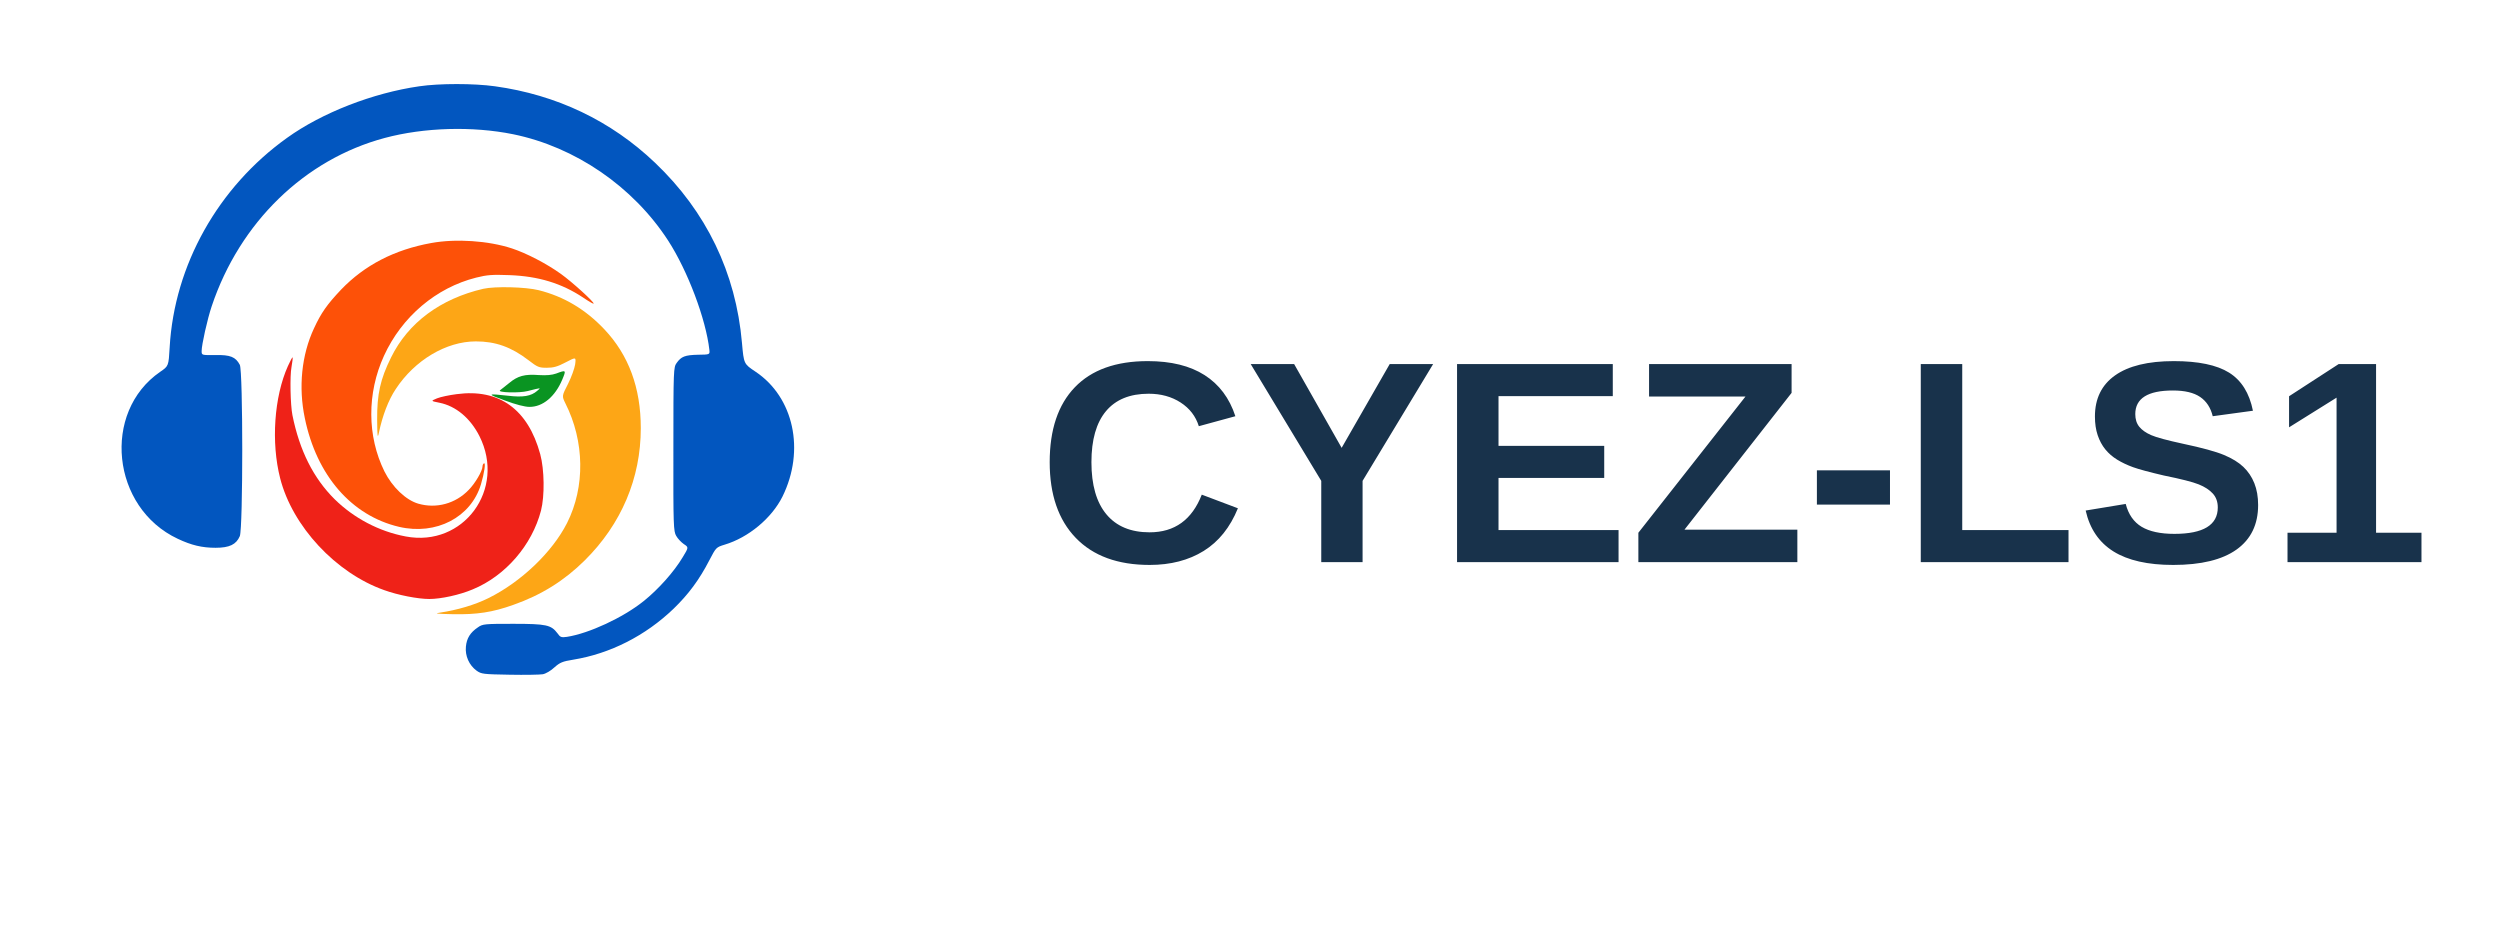
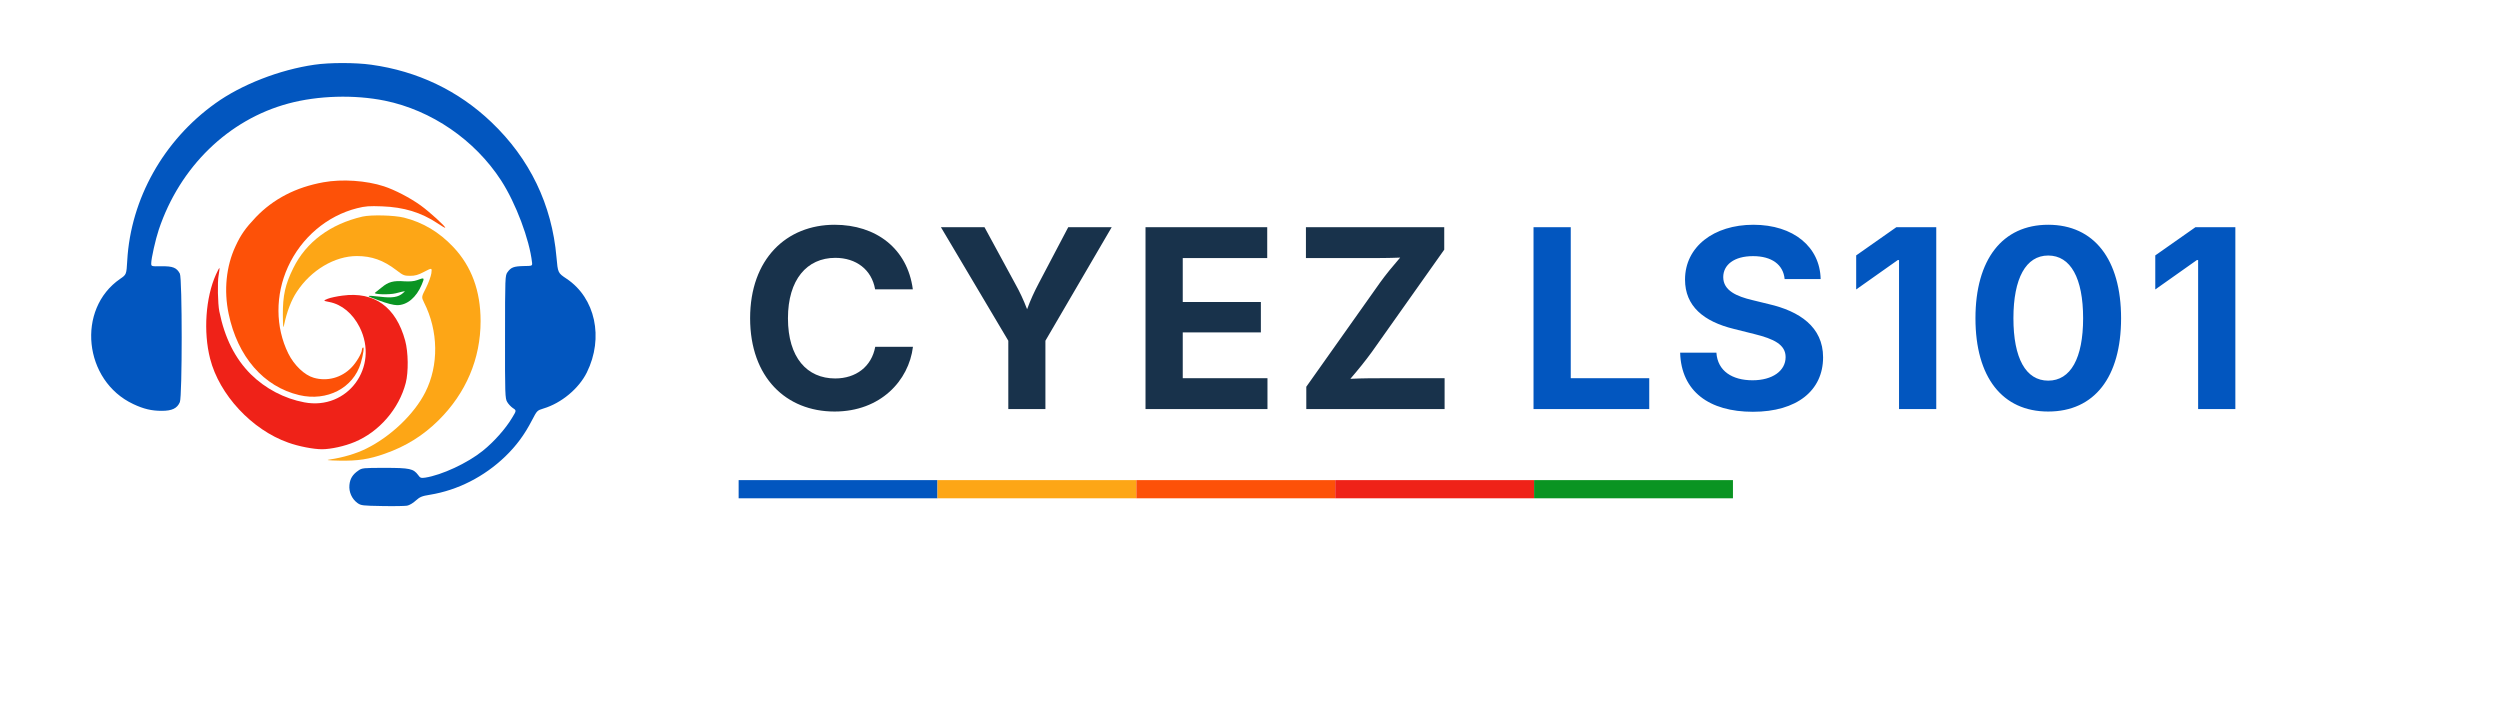
- <svg xmlns="http://www.w3.org/2000/svg" width="3300" height="1254" viewBox="0 0 3300 1254" role="img" aria-labelledby="logo-title logo-desc">
+ <svg xmlns="http://www.w3.org/2000/svg" width="4400" height="1254" viewBox="0 0 4400 1254" role="img" aria-labelledby="logo-title logo-desc">
  <defs>
    <path id="headphones-shape" d="M2263 4464 c-300 -43 -628 -171 -852 -332 -445 -318 -727 -821 -757 -1350 -7 -121 -7 -121 -61 -158 -378 -260 -314 -876 113 -1076 89 -42 157 -58 244 -58 89 0 133 21 156 75 21 51 21 1063 0 1104 -27 51 -61 65 -158 63 -88 -1 -88 -1 -88 26 0 40 37 206 65 289 181 540 599 946 1115 1084 254 68 565 77 827 24 401 -82 773 -337 999 -685 127 -196 244 -508 266 -705 3 -30 3 -30 -73 -31 -84 -2 -108 -11 -138 -53 -20 -28 -21 -40 -21 -556 -1 -494 1 -529 18 -558 10 -18 32 -41 49 -53 32 -21 32 -21 -7 -85 -56 -94 -157 -207 -252 -283 -132 -106 -352 -208 -494 -230 -36 -5 -43 -3 -61 23 -41 54 -71 61 -286 61 -185 0 -196 -1 -227 -23 -49 -33 -72 -70 -77 -124 -6 -60 21 -120 69 -155 31 -22 43 -23 213 -26 99 -2 195 0 213 3 19 3 53 23 75 44 36 32 53 39 122 50 238 39 465 154 647 329 95 92 165 186 230 312 43 82 43 83 98 100 154 46 304 171 373 310 147 298 73 640 -174 805 -75 50 -75 50 -87 185 -39 452 -230 847 -560 1161 -284 271 -635 438 -1032 493 -136 19 -358 19 -487 0z" transform="translate(0,1254) scale(0.249801,-0.249801)" />
    <clipPath id="wordmark-reveal-clip">
-       <rect id="wordmark-reveal" x="1320" y="360" width="1900" height="540" />
+       <rect id="wordmark-reveal" x="1250" y="240" width="3100" height="780" />
    </clipPath>
  </defs>
  <g id="logo-lockup" transform="translate(90 0) scale(.82)">
    <g id="headphones" fill="#0256bf">
      <use href="#headphones-shape" />
    </g>
    <g id="listening-mark">
      <g id="gold-sweep">
        <path d="M2675 3159 c-275 -64 -484 -218 -594 -442 -70 -141 -91 -237 -90 -402 1 -109 3 -123 11 -85 23 111 62 213 109 283 122 186 325 307 516 307 127 0 228 -36 339 -121 58 -45 68 -49 118 -49 43 0 69 7 122 35 67 35 67 35 61 -13 -4 -26 -24 -82 -46 -126 -40 -78 -40 -78 -17 -125 124 -245 128 -539 11 -771 -95 -188 -297 -381 -508 -485 -87 -43 -198 -76 -312 -93 -39 -5 -20 -8 84 -10 154 -3 255 12 389 60 180 63 329 156 461 287 236 234 361 529 361 852 0 260 -78 471 -235 637 -121 128 -260 211 -423 252 -84 21 -281 26 -357 9z" transform="translate(0,1254) scale(0.249801,-0.249801)" fill="#fda616" />
      </g>
      <g id="orange-sweep">
        <path d="M2340 3454 c-238 -43 -430 -143 -581 -300 -91 -96 -130 -152 -175 -250 -80 -171 -101 -379 -59 -579 76 -369 301 -628 607 -700 239 -56 464 61 528 274 22 74 32 143 19 135 -5 -3 -9 -12 -9 -20 0 -28 -48 -110 -89 -151 -85 -89 -209 -122 -324 -89 -81 23 -169 108 -219 208 -112 227 -113 504 -3 745 115 252 336 439 594 504 72 18 104 20 215 16 186 -7 335 -52 475 -145 35 -24 65 -41 67 -39 8 7 -137 139 -211 192 -92 66 -221 133 -315 164 -152 50 -361 64 -520 35z" transform="translate(0,1254) scale(0.249801,-0.249801)" fill="#fd5108" />
      </g>
      <g id="red-sweep">
        <path d="M1416 2661 c-89 -198 -109 -493 -50 -723 79 -310 359 -611 671 -721 88 -32 217 -57 290 -57 75 0 195 26 280 62 211 87 382 285 440 508 24 94 22 263 -5 363 -79 290 -265 424 -539 387 -47 -6 -104 -18 -126 -27 -41 -17 -41 -17 14 -28 107 -21 200 -99 259 -215 173 -343 -103 -718 -475 -647 -171 32 -334 118 -458 240 -136 135 -226 313 -272 542 -13 65 -17 252 -6 309 6 33 9 61 7 63 -2 2 -15 -23 -30 -56z" transform="translate(0,1254) scale(0.249801,-0.249801)" fill="#ef2218" />
      </g>
      <g id="leaf">
        <path d="M3145 2613 c-28 -10 -62 -13 -112 -10 -91 7 -136 -5 -192 -52 -25 -20 -51 -40 -58 -46 -20 -15 125 -19 178 -5 91 23 87 23 61 1 -39 -34 -91 -43 -189 -31 -135 15 -137 12 -18 -31 69 -26 128 -41 157 -41 86 -1 166 66 212 176 26 62 25 63 -39 39z" transform="translate(0,1254) scale(0.249801,-0.249801)" fill="#0a9422" />
      </g>
    </g>
  </g>
  <g id="logo-wordmark" clip-path="url(#wordmark-reveal-clip)">
-     <text x="1370" y="742" fill="#18324b" font-family="Segoe UI, Arial, sans-serif" font-size="380" font-weight="700" letter-spacing="0" textLength="1800" lengthAdjust="spacingAndGlyphs">CYEZ-LS101</text>
+     <g id="wordmark-text" font-family="Inter, Avenir Next, Segoe UI, Arial, sans-serif" font-size="440" font-weight="700" letter-spacing="20">
+       <text x="1300" y="720" fill="#18324b">CYEZ</text>
+       <text x="2670" y="720" fill="#0256bf">LS101</text>
+     </g>
+     <g id="brand-rule" aria-hidden="true">
+       <rect x="1300" y="845" width="350" height="32" fill="#0256bf" />
+       <rect x="1650" y="845" width="350" height="32" fill="#fda616" />
+       <rect x="2000" y="845" width="350" height="32" fill="#fd5108" />
+       <rect x="2350" y="845" width="350" height="32" fill="#ef2218" />
+       <rect x="2700" y="845" width="350" height="32" fill="#0a9422" />
+     </g>
  </g>
</svg>
